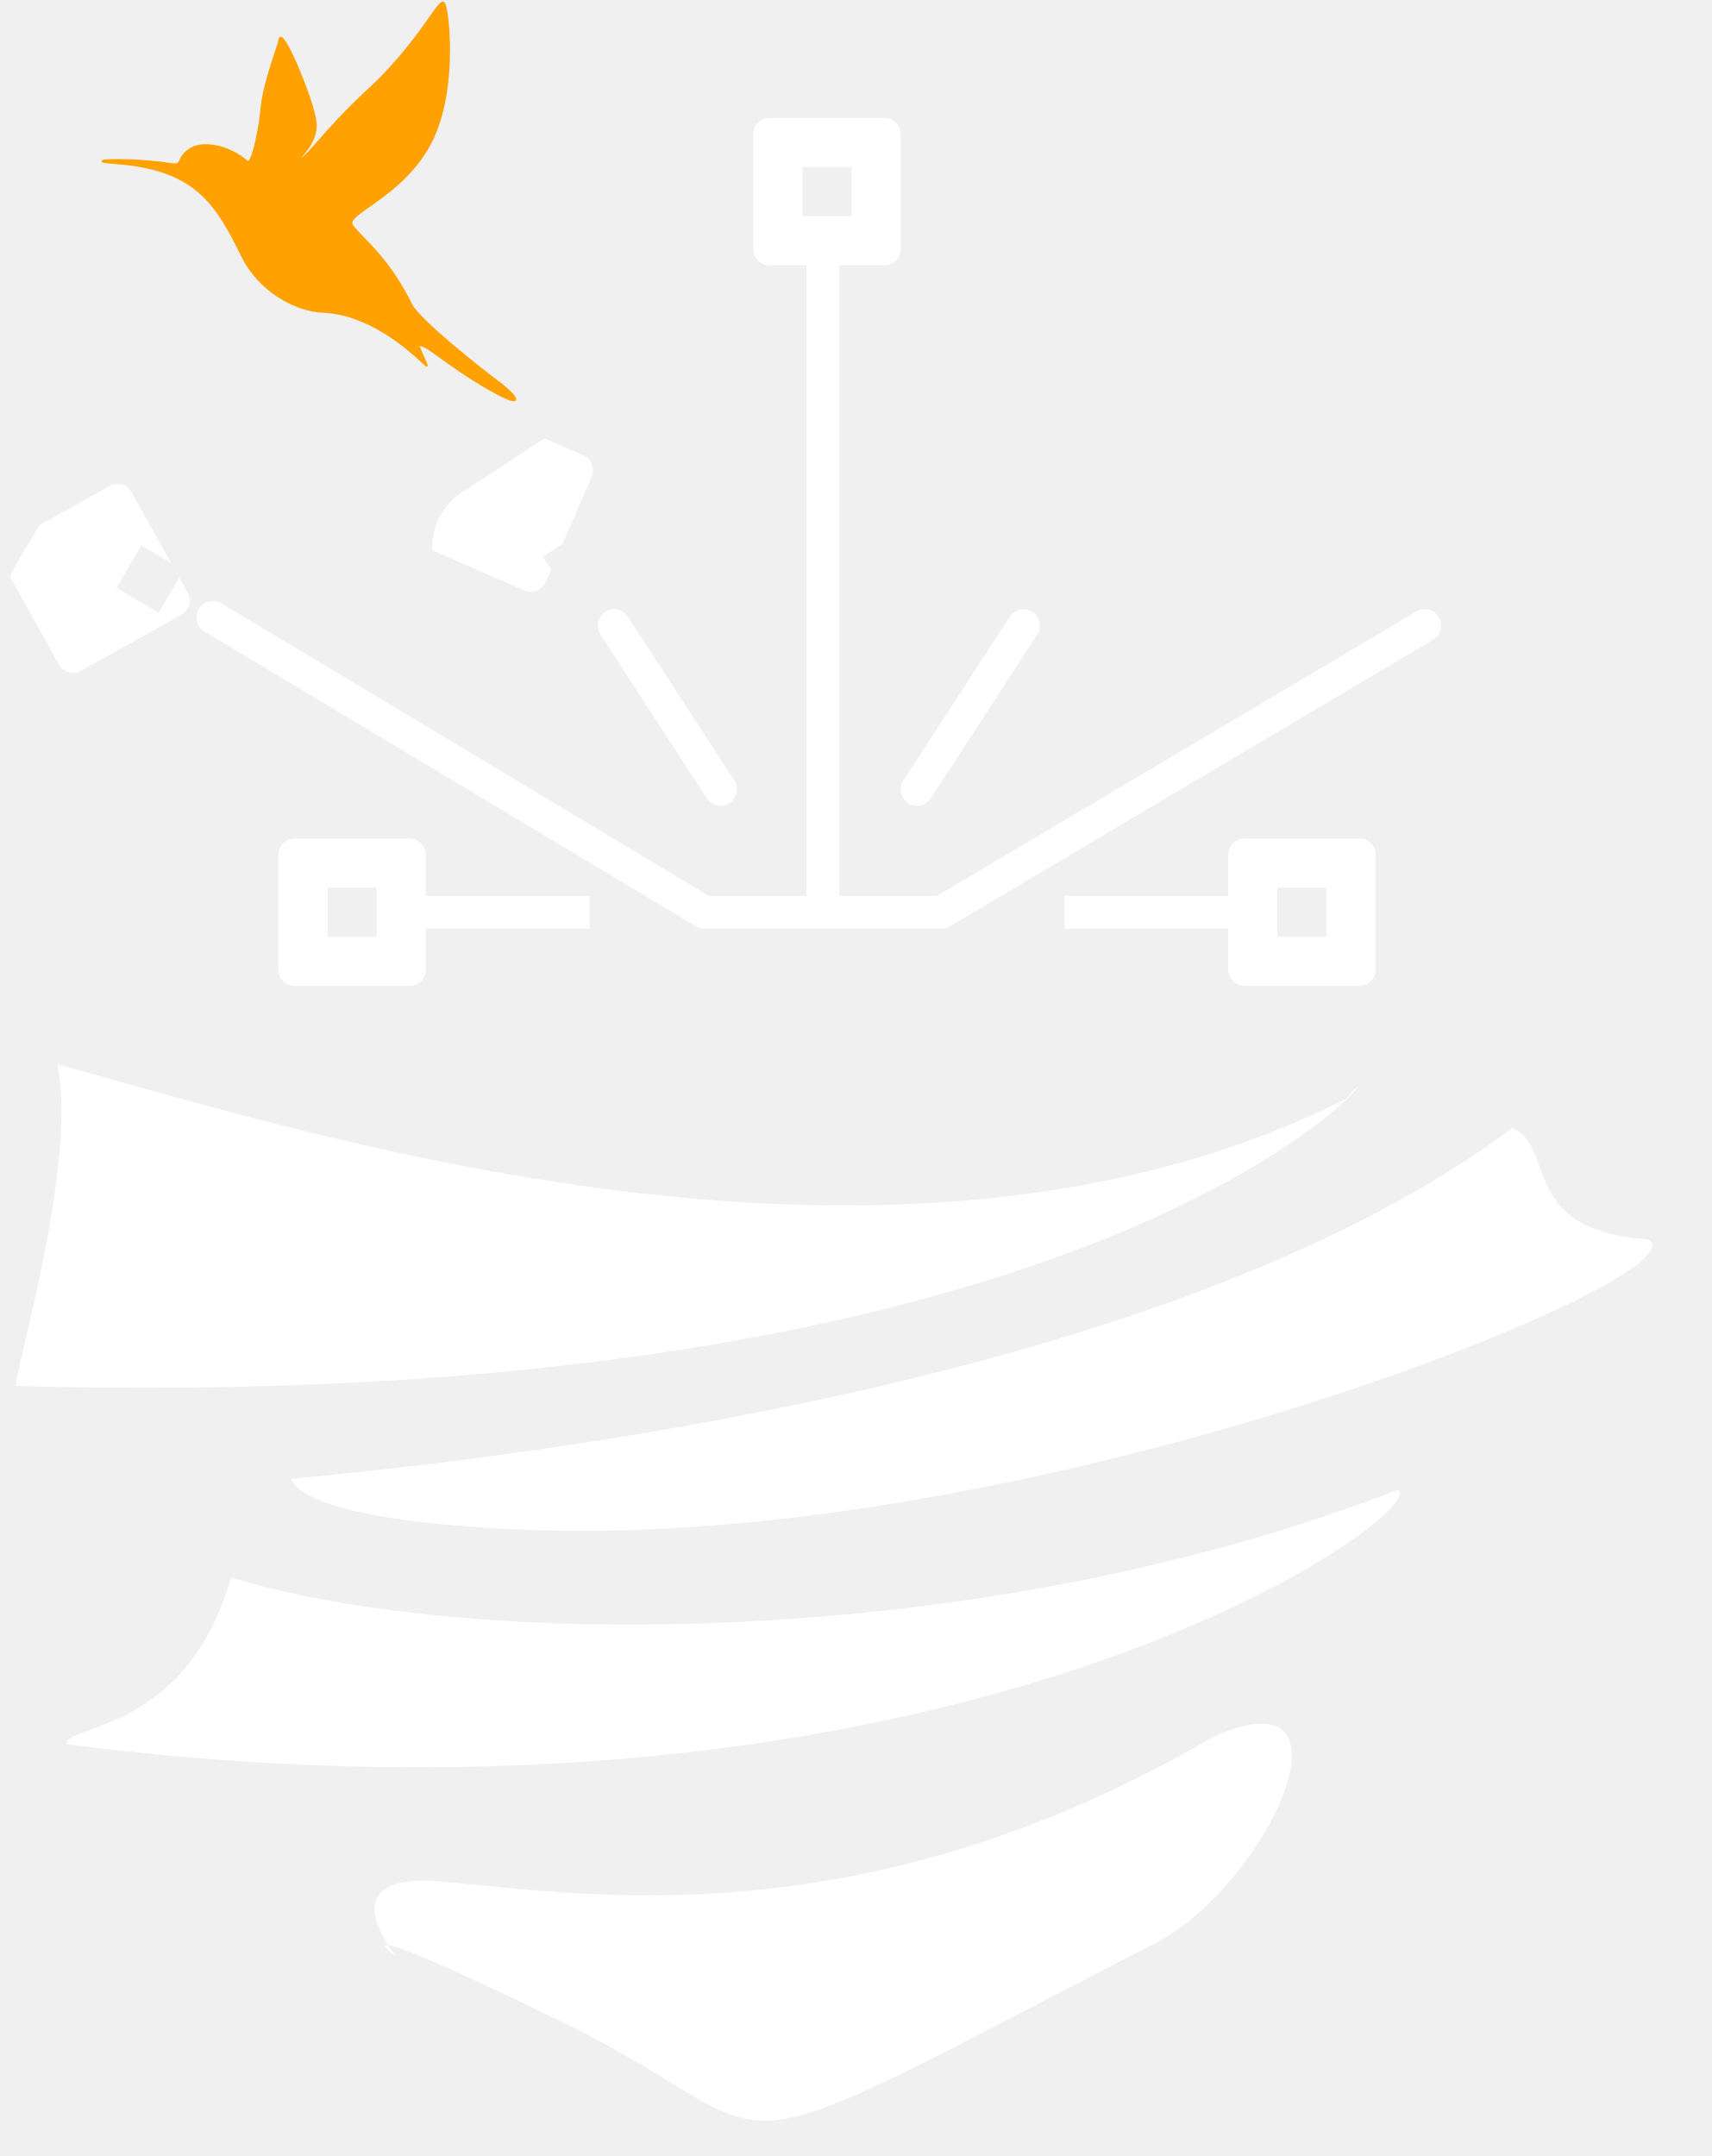
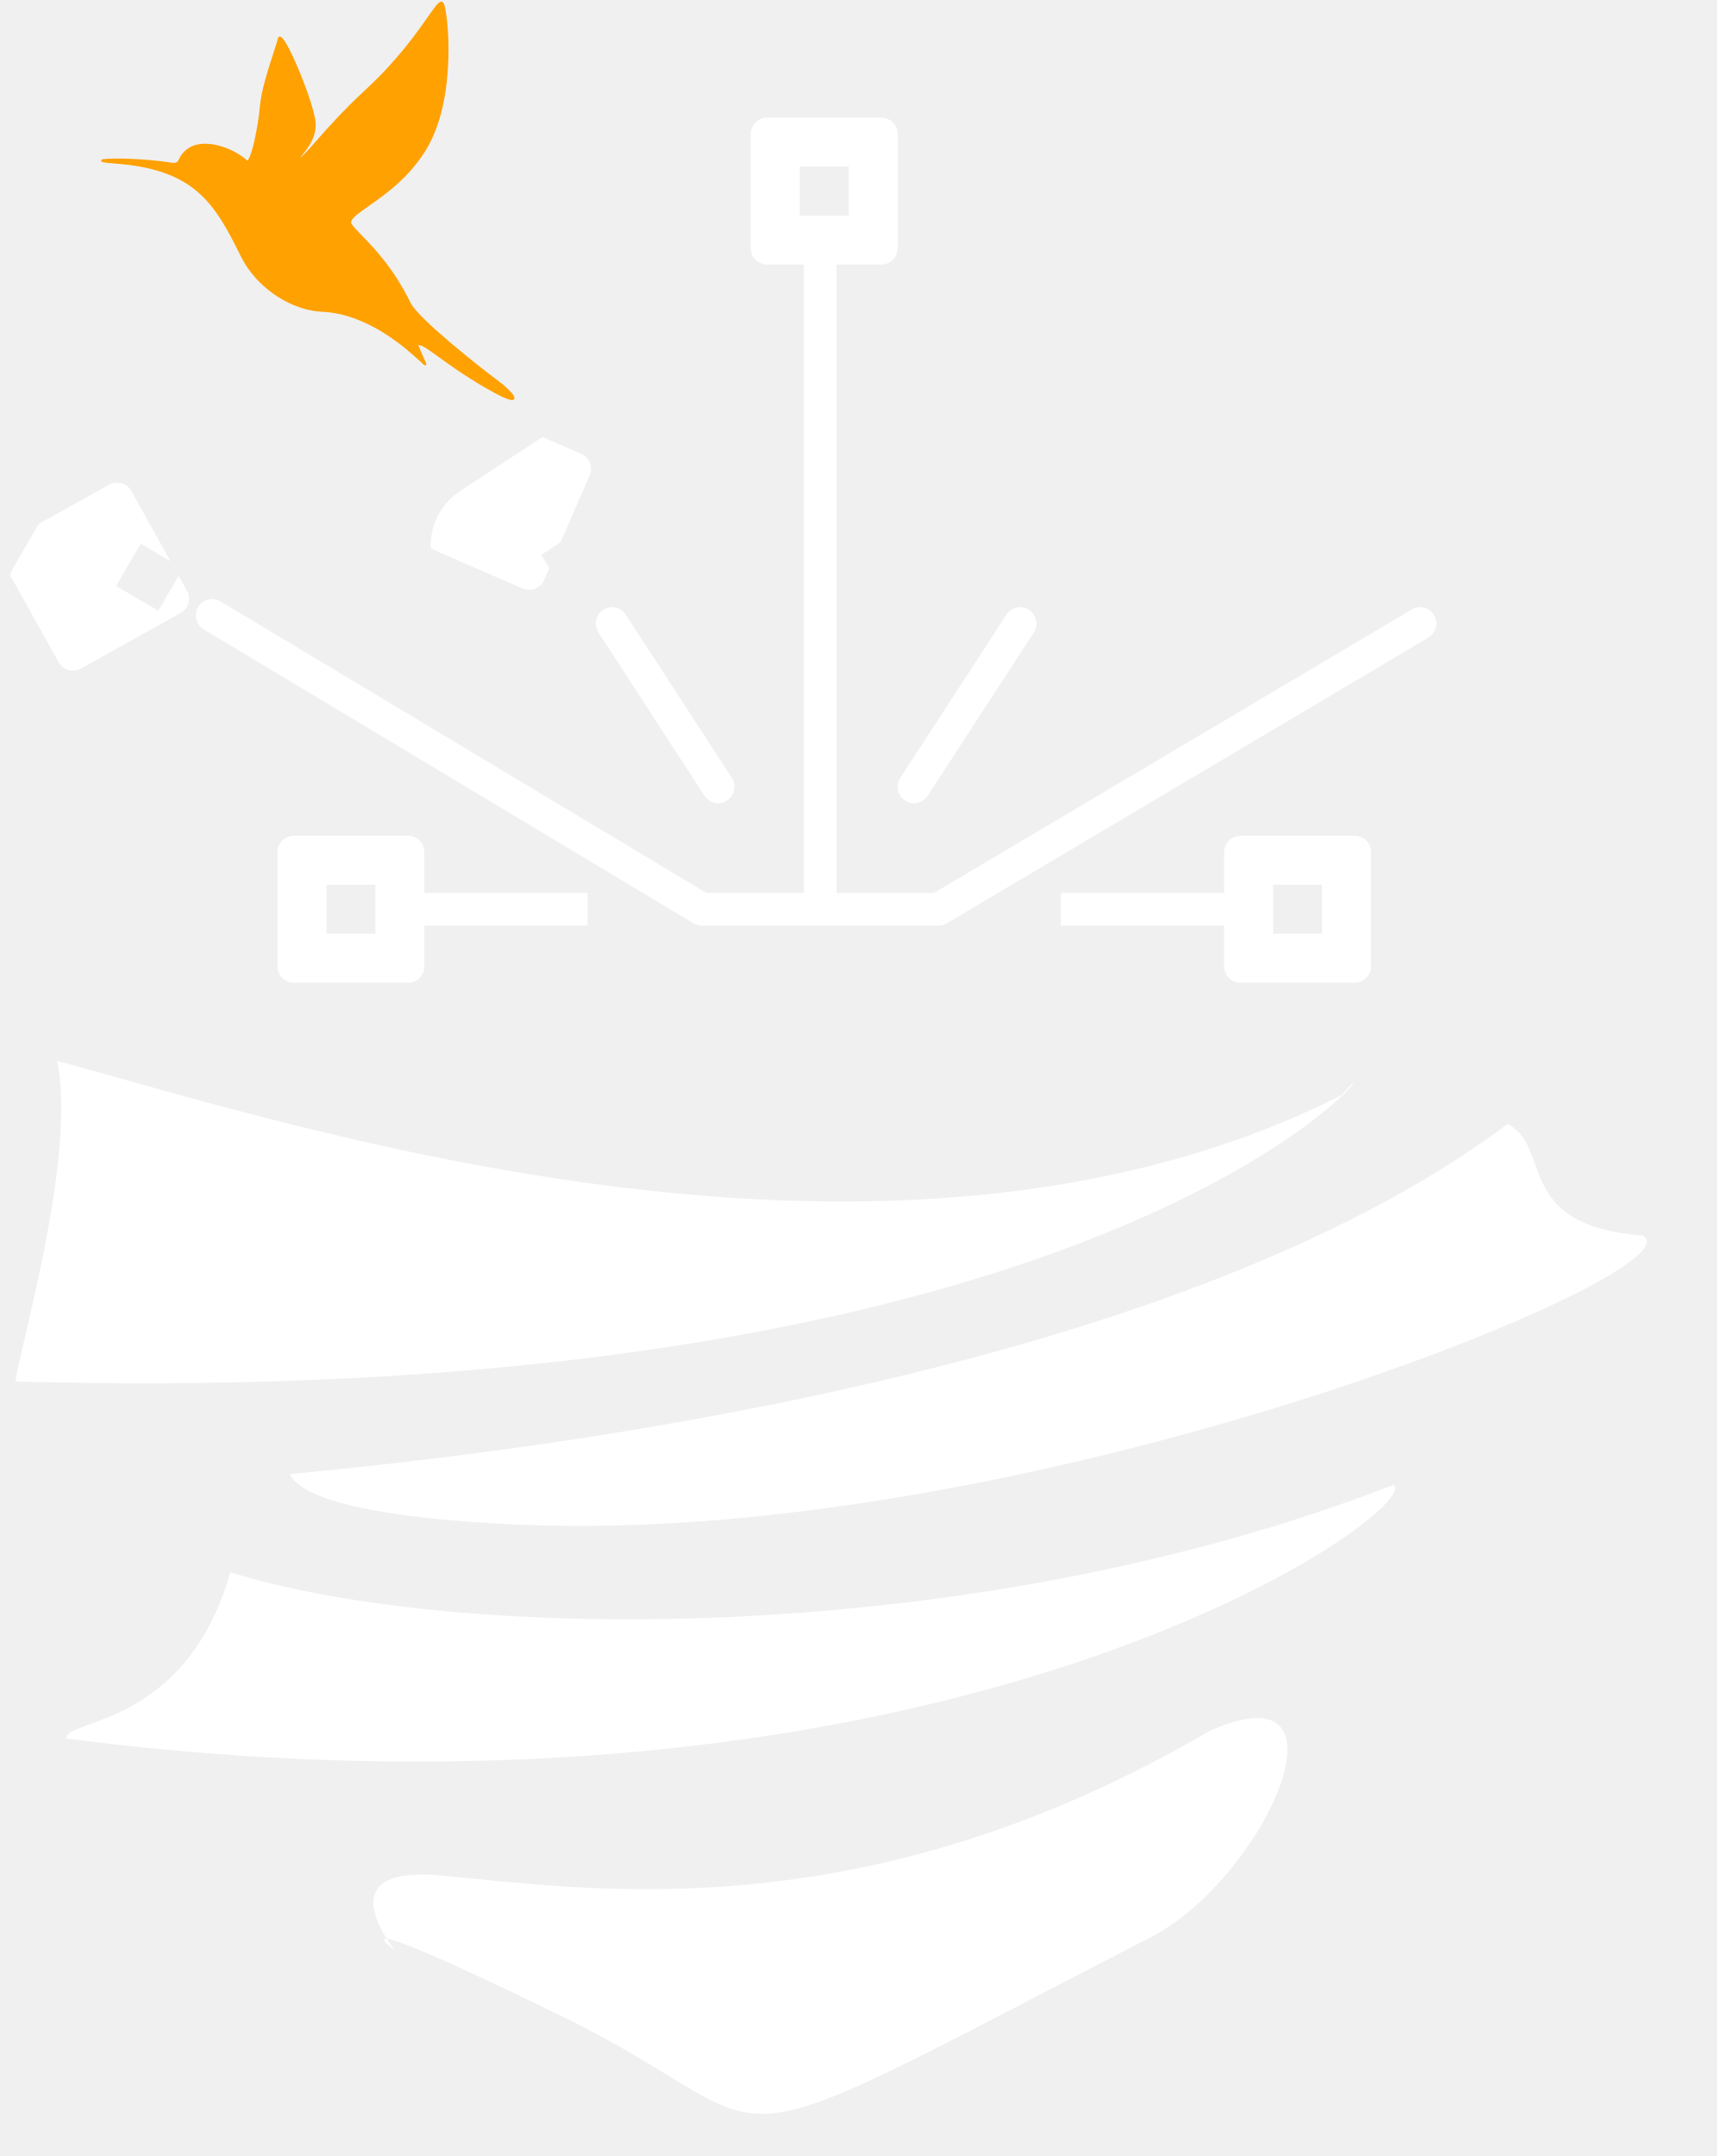
- <svg xmlns="http://www.w3.org/2000/svg" fill="none" height="63" viewBox="0 0 50 63" width="50">
-   <path d="M39.33 32.107C26.168 38.745 8.686 33.007 1.673 31.098C2.284 33.918 0.438 40.022 0.462 40.5C34.471 41.428 41.433 29.607 39.33 32.107Z" fill="white" />
-   <path d="M44.193 32.955C34.278 40.382 15.348 42.56 8.501 43.216C9.03 44.377 13.849 44.705 16.591 44.731C31.339 44.875 49.975 37.2 48.158 36.221C44.34 35.931 45.522 33.602 44.193 32.955Z" fill="white" />
-   <path d="M40.854 43.529C28.544 48.32 13.46 48.175 6.753 46.093C5.446 50.664 1.909 50.374 1.938 50.966C27.93 54.311 41.831 44.194 40.854 43.529Z" fill="white" />
-   <path d="M11.34 56.838C11.473 57.045 11.588 57.182 11.588 57.182C11.588 57.182 11.056 56.812 11.34 56.838C10.905 56.162 10.281 54.745 12.894 54.979C17.159 55.362 25.263 56.712 35.463 50.743C39.963 48.739 36.986 55.3 33.527 56.896C19.829 63.974 23.593 62.589 16.474 59.109C12.832 57.329 11.638 56.866 11.34 56.838Z" fill="white" />
-   <path d="M17.226 26.654H11.245" stroke="white" stroke-width="0.957" />
-   <path d="M37.083 26.654H31.102" stroke="white" stroke-width="0.957" />
-   <path d="M6.221 18.041L20.575 26.654H24.044M41.629 18.281L27.514 26.654H24.044M26.796 23.066L29.906 18.281M21.054 23.066L17.944 18.281M24.044 26.654V7.275" stroke="white" stroke-linecap="round" stroke-linejoin="round" stroke-width="0.957" />
-   <mask fill="white" id="path-5-inside-1_1579_307">
-     <rect height="4.306" rx="0.478" width="4.306" x="22.011" y="3.448" />
+ <svg xmlns="http://www.w3.org/2000/svg" fill="none" height="54" viewBox="0 0 43 54" width="43">
+   <path d="M33.603 27.431C22.357 33.102 7.421 28.2 1.429 26.569C1.951 28.979 0.374 34.193 0.394 34.602C29.451 35.395 35.399 25.296 33.603 27.431Z" fill="white" />
+   <path d="M37.757 28.155C29.286 34.501 13.113 36.362 7.263 36.922C7.715 37.914 11.832 38.194 14.175 38.217C26.776 38.34 42.697 31.782 41.145 30.946C37.883 30.698 38.893 28.708 37.757 28.155Z" fill="white" />
+   <path d="M34.905 37.19C24.387 41.283 11.5 41.16 5.77 39.38C4.653 43.286 1.631 43.038 1.656 43.544C23.863 46.402 35.739 37.758 34.905 37.19Z" fill="white" />
+   <path d="M9.689 48.561C9.802 48.737 9.901 48.854 9.901 48.854C9.901 48.854 9.446 48.538 9.689 48.561C9.317 47.983 8.784 46.772 11.016 46.972C14.66 47.3 21.584 48.453 30.298 43.353C34.143 41.641 31.599 47.246 28.644 48.611C16.942 54.657 20.157 53.474 14.075 50.501C10.964 48.98 9.943 48.584 9.689 48.561Z" fill="white" />
+   <path d="M14.717 22.773H9.607" stroke="white" stroke-width="0.818" />
+   <path d="M31.683 22.773H26.573" stroke="white" stroke-width="0.818" />
+   <path d="M5.315 15.414L17.579 22.773H20.543M35.567 15.618L23.507 22.773H20.543M22.893 19.707L25.551 15.618M17.988 19.707L15.331 15.618M20.543 22.773V6.216" stroke="white" stroke-linecap="round" stroke-linejoin="round" stroke-width="0.818" />
+   <mask fill="white" id="path-5-inside-1_1980_371">
+     <rect height="3.679" rx="0.409" width="3.679" x="18.805" y="2.946" />
  </mask>
-   <rect height="4.306" mask="url(#path-5-inside-1_1579_307)" rx="0.478" stroke="white" stroke-width="2.871" width="4.306" x="22.011" y="3.448" />
-   <mask fill="white" id="path-6-inside-2_1579_307">
-     <rect height="4.306" rx="0.478" width="4.306" x="35.888" y="24.502" />
+   <rect height="3.679" mask="url(#path-5-inside-1_1980_371)" rx="0.409" stroke="white" stroke-width="2.453" width="3.679" x="18.805" y="2.946" />
+   <mask fill="white" id="path-6-inside-2_1980_371">
+     <rect height="3.679" rx="0.409" width="3.679" x="30.661" y="20.934" />
  </mask>
-   <rect height="4.306" mask="url(#path-6-inside-2_1579_307)" rx="0.478" stroke="white" stroke-width="2.871" width="4.306" x="35.888" y="24.502" />
-   <mask fill="white" id="path-7-inside-3_1579_307">
-     <rect height="4.306" rx="0.478" width="4.306" x="8.135" y="24.502" />
+   <rect height="3.679" mask="url(#path-6-inside-2_1980_371)" rx="0.409" stroke="white" stroke-width="2.453" width="3.679" x="30.661" y="20.934" />
+   <mask fill="white" id="path-7-inside-3_1980_371">
+     <rect height="3.679" rx="0.409" width="3.679" x="6.95" y="20.934" />
  </mask>
-   <rect height="4.306" mask="url(#path-7-inside-3_1579_307)" rx="0.478" stroke="white" stroke-width="2.871" width="4.306" x="8.135" y="24.502" />
-   <mask fill="white" id="path-8-inside-4_1579_307">
-     <rect height="4.306" rx="0.478" transform="rotate(30.4189 3.61621 13.9746)" width="4.306" x="3.616" y="13.975" />
+   <rect height="3.679" mask="url(#path-7-inside-3_1980_371)" rx="0.409" stroke="white" stroke-width="2.453" width="3.679" x="6.95" y="20.934" />
+   <mask fill="white" id="path-8-inside-4_1980_371">
+     <rect height="3.679" rx="0.409" transform="rotate(30.4189 3.0896 11.9395)" width="3.679" x="3.09" y="11.94" />
  </mask>
-   <rect height="4.306" mask="url(#path-8-inside-4_1579_307)" rx="0.478" stroke="white" stroke-width="2.871" transform="rotate(30.4189 3.61621 13.9746)" width="4.306" x="3.616" y="13.975" />
-   <mask fill="white" id="path-9-inside-5_1579_307">
-     <rect height="4.306" rx="0.478" transform="matrix(-0.862347 0.506318 0.506318 0.862347 44.3861 13.9746)" width="4.306" />
+   <rect height="3.679" mask="url(#path-8-inside-4_1980_371)" rx="0.409" stroke="white" stroke-width="2.453" transform="rotate(30.4189 3.0896 11.9395)" width="3.679" x="3.09" y="11.94" />
+   <mask fill="white" id="path-9-inside-5_1980_371">
+     <rect height="3.679" rx="0.409" transform="matrix(-0.862347 0.506318 0.506318 0.862347 37.9222 11.9395)" width="3.679" />
  </mask>
-   <rect height="4.306" mask="url(#path-9-inside-5_1579_307)" rx="0.478" stroke="white" stroke-width="2.871" transform="matrix(-0.862347 0.506318 0.506318 0.862347 44.3861 13.9746)" width="4.306" />
-   <mask fill="white" id="path-10-inside-6_1579_307">
-     <rect height="4.306" rx="0.478" transform="matrix(-0.547894 0.836548 0.836548 0.547894 30.5906 13.4961)" width="4.306" />
+   <rect height="3.679" mask="url(#path-9-inside-5_1980_371)" rx="0.409" stroke="white" stroke-width="2.453" transform="matrix(-0.862347 0.506318 0.506318 0.862347 37.9222 11.9395)" width="3.679" />
+   <mask fill="white" id="path-10-inside-6_1980_371">
+     <rect height="3.679" rx="0.409" transform="matrix(-0.547894 0.836548 0.836548 0.547894 26.1357 11.5308)" width="3.679" />
  </mask>
-   <rect height="4.306" mask="url(#path-10-inside-6_1579_307)" rx="0.478" stroke="white" stroke-width="2.871" transform="matrix(-0.547894 0.836548 0.836548 0.547894 30.5906 13.4961)" width="4.306" />
-   <mask fill="white" id="path-11-inside-7_1579_307">
-     <rect height="4.306" rx="0.478" transform="rotate(56.7773 17.4792 13.4961)" width="4.306" x="17.479" y="13.496" />
+   <rect height="3.679" mask="url(#path-10-inside-6_1980_371)" rx="0.409" stroke="white" stroke-width="2.453" transform="matrix(-0.547894 0.836548 0.836548 0.547894 26.1357 11.5308)" width="3.679" />
+   <mask fill="white" id="path-11-inside-7_1980_371">
+     <rect height="3.679" rx="0.409" transform="rotate(56.7773 14.9337 11.5308)" width="3.679" x="14.934" y="11.531" />
  </mask>
-   <rect height="4.306" mask="url(#path-11-inside-7_1579_307)" rx="0.478" stroke="white" stroke-width="2.871" transform="rotate(56.7773 17.4792 13.4961)" width="4.306" x="17.479" y="13.496" />
-   <path d="M2.968 4.712C2.966 4.677 3.009 4.67 3.035 4.666C3.241 4.633 4.201 4.638 5.012 4.767C5.065 4.776 5.105 4.777 5.136 4.772C5.196 4.763 5.214 4.731 5.251 4.659C5.295 4.571 5.355 4.452 5.548 4.33C5.627 4.279 5.723 4.245 5.833 4.227C6.267 4.159 6.86 4.36 7.244 4.705C7.246 4.707 7.247 4.707 7.247 4.707C7.275 4.703 7.355 4.578 7.456 4.135C7.53 3.811 7.595 3.406 7.621 3.102C7.66 2.647 7.877 1.98 8.021 1.54C8.083 1.352 8.131 1.203 8.14 1.147C8.147 1.103 8.165 1.079 8.194 1.074C8.212 1.071 8.232 1.078 8.253 1.094C8.489 1.277 9.188 3.01 9.249 3.565C9.299 4.022 8.994 4.384 8.848 4.558C8.83 4.578 8.812 4.6 8.798 4.618C8.883 4.571 9.047 4.385 9.265 4.138C9.58 3.781 10.056 3.241 10.718 2.629C11.646 1.772 12.203 0.979 12.535 0.506C12.757 0.19 12.85 0.062 12.927 0.05C12.946 0.047 12.98 0.049 13.005 0.093C13.132 0.319 13.413 2.824 12.518 4.343C12.019 5.192 11.292 5.701 10.811 6.039C10.534 6.233 10.315 6.387 10.295 6.501C10.291 6.528 10.297 6.551 10.314 6.575C10.379 6.667 10.484 6.776 10.617 6.913C10.984 7.291 11.538 7.862 12.038 8.881C12.263 9.339 14.085 10.779 14.555 11.125C14.578 11.142 15.115 11.54 15.082 11.682C15.079 11.693 15.069 11.72 15.029 11.726C14.932 11.742 14.651 11.614 14.191 11.346C13.591 10.996 13.17 10.69 12.863 10.467C12.564 10.249 12.377 10.114 12.263 10.114C12.282 10.167 12.336 10.303 12.489 10.645C12.493 10.653 12.501 10.672 12.492 10.689L12.485 10.709L12.469 10.711C12.469 10.711 12.469 10.711 12.469 10.711C12.446 10.715 12.431 10.697 12.308 10.585C11.934 10.242 10.795 9.194 9.434 9.139C8.637 9.108 7.562 8.533 7.051 7.496C6.279 5.929 5.686 4.959 3.34 4.791C2.97 4.765 2.969 4.744 2.968 4.712Z" fill="#FFA100" />
+   <rect height="3.679" mask="url(#path-11-inside-7_1980_371)" rx="0.409" stroke="white" stroke-width="2.453" transform="rotate(56.7773 14.9337 11.5308)" width="3.679" x="14.934" y="11.531" />
+   <path d="M2.535 4.026C2.534 3.995 2.571 3.99 2.593 3.986C2.769 3.958 3.589 3.962 4.282 4.073C4.327 4.08 4.362 4.082 4.388 4.077C4.439 4.069 4.455 4.042 4.486 3.98C4.524 3.906 4.575 3.804 4.74 3.699C4.808 3.656 4.89 3.627 4.984 3.612C5.354 3.553 5.861 3.725 6.189 4.02C6.191 4.022 6.192 4.022 6.192 4.022C6.216 4.018 6.284 3.911 6.37 3.533C6.434 3.256 6.489 2.91 6.511 2.65C6.545 2.261 6.73 1.692 6.853 1.315C6.905 1.155 6.947 1.028 6.955 0.98C6.961 0.943 6.976 0.922 7.001 0.918C7.016 0.915 7.033 0.921 7.051 0.935C7.253 1.091 7.85 2.571 7.902 3.046C7.945 3.436 7.684 3.745 7.559 3.894C7.544 3.912 7.529 3.93 7.516 3.946C7.589 3.906 7.73 3.746 7.916 3.535C8.185 3.23 8.591 2.769 9.157 2.246C9.95 1.514 10.426 0.837 10.71 0.432C10.899 0.163 10.978 0.053 11.045 0.043C11.06 0.04 11.09 0.041 11.111 0.079C11.22 0.273 11.459 2.413 10.695 3.711C10.269 4.436 9.648 4.871 9.237 5.159C9 5.325 8.813 5.457 8.796 5.555C8.792 5.577 8.797 5.597 8.812 5.618C8.868 5.696 8.957 5.789 9.071 5.906C9.384 6.229 9.858 6.717 10.285 7.588C10.477 7.979 12.034 9.21 12.435 9.505C12.455 9.52 12.914 9.86 12.885 9.981C12.883 9.99 12.874 10.013 12.84 10.019C12.758 10.032 12.517 9.923 12.125 9.694C11.612 9.395 11.252 9.133 10.989 8.943C10.734 8.757 10.574 8.641 10.477 8.641C10.493 8.686 10.54 8.803 10.671 9.095C10.674 9.102 10.681 9.118 10.673 9.132L10.666 9.149L10.653 9.151C10.653 9.151 10.653 9.151 10.653 9.151C10.633 9.154 10.62 9.14 10.516 9.044C10.196 8.751 9.223 7.855 8.06 7.808C7.379 7.781 6.461 7.29 6.025 6.405C5.364 5.065 4.858 4.237 2.854 4.094C2.537 4.071 2.537 4.053 2.535 4.026Z" fill="#FFA100" />
</svg>
